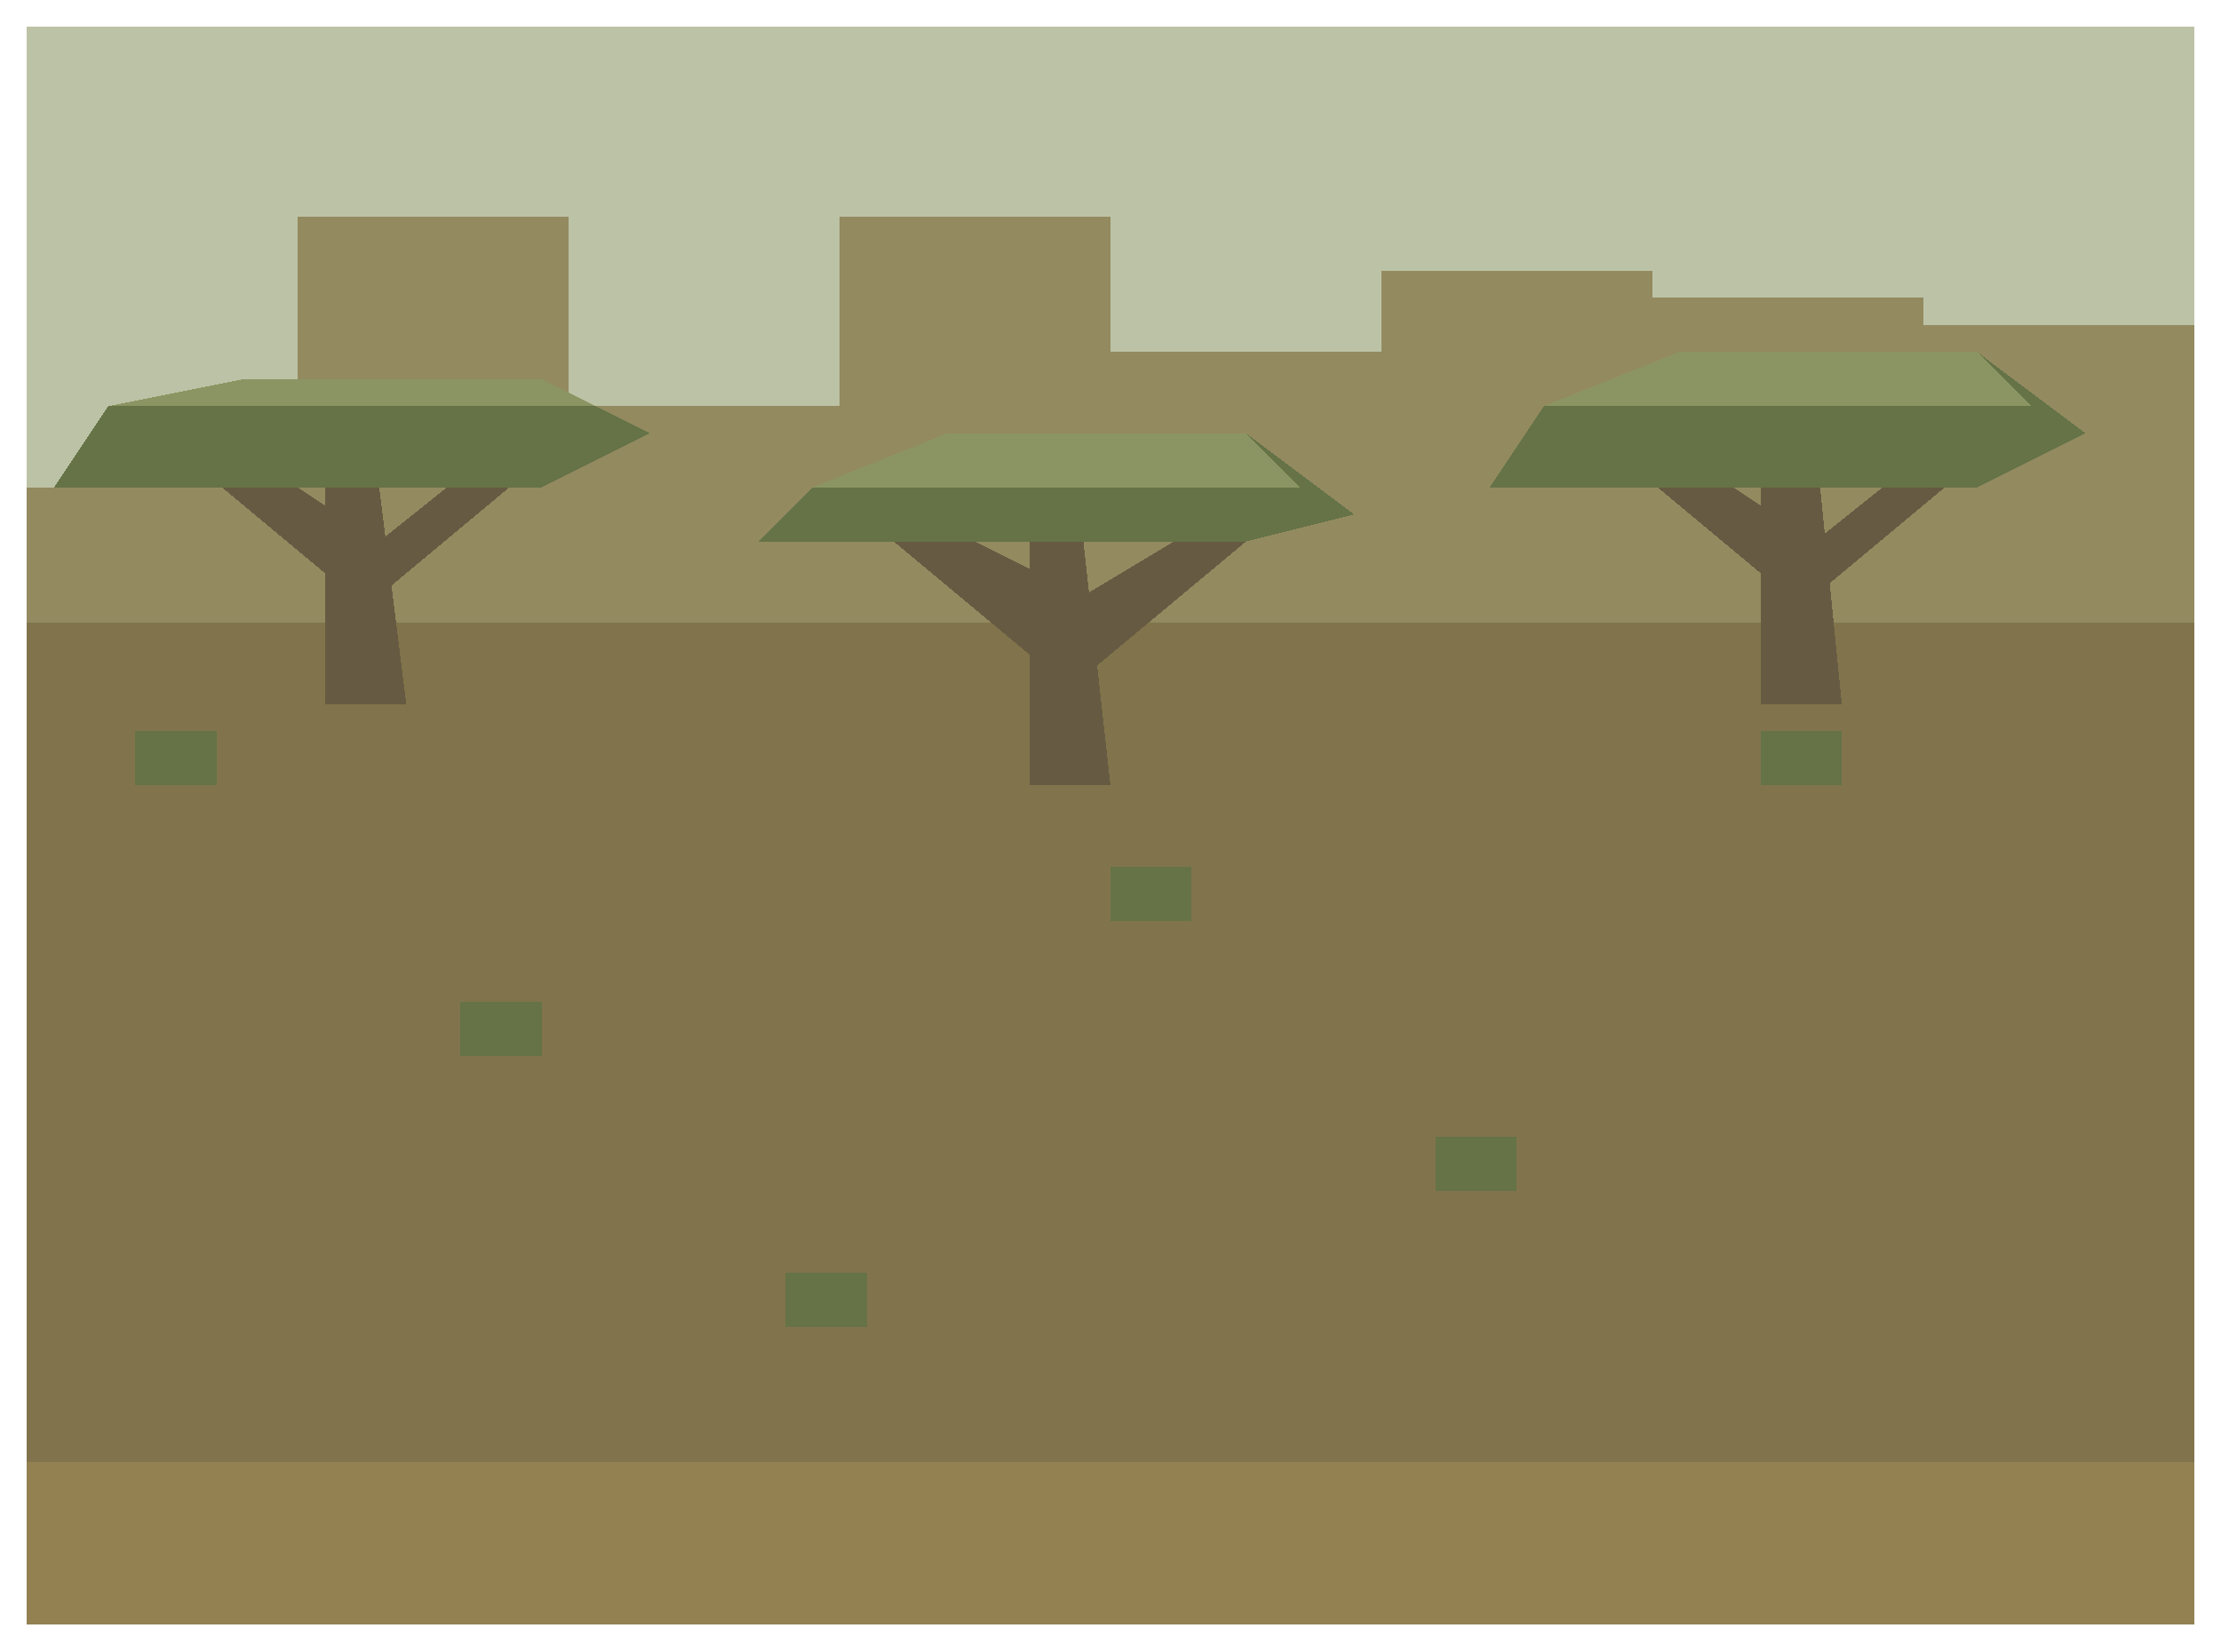
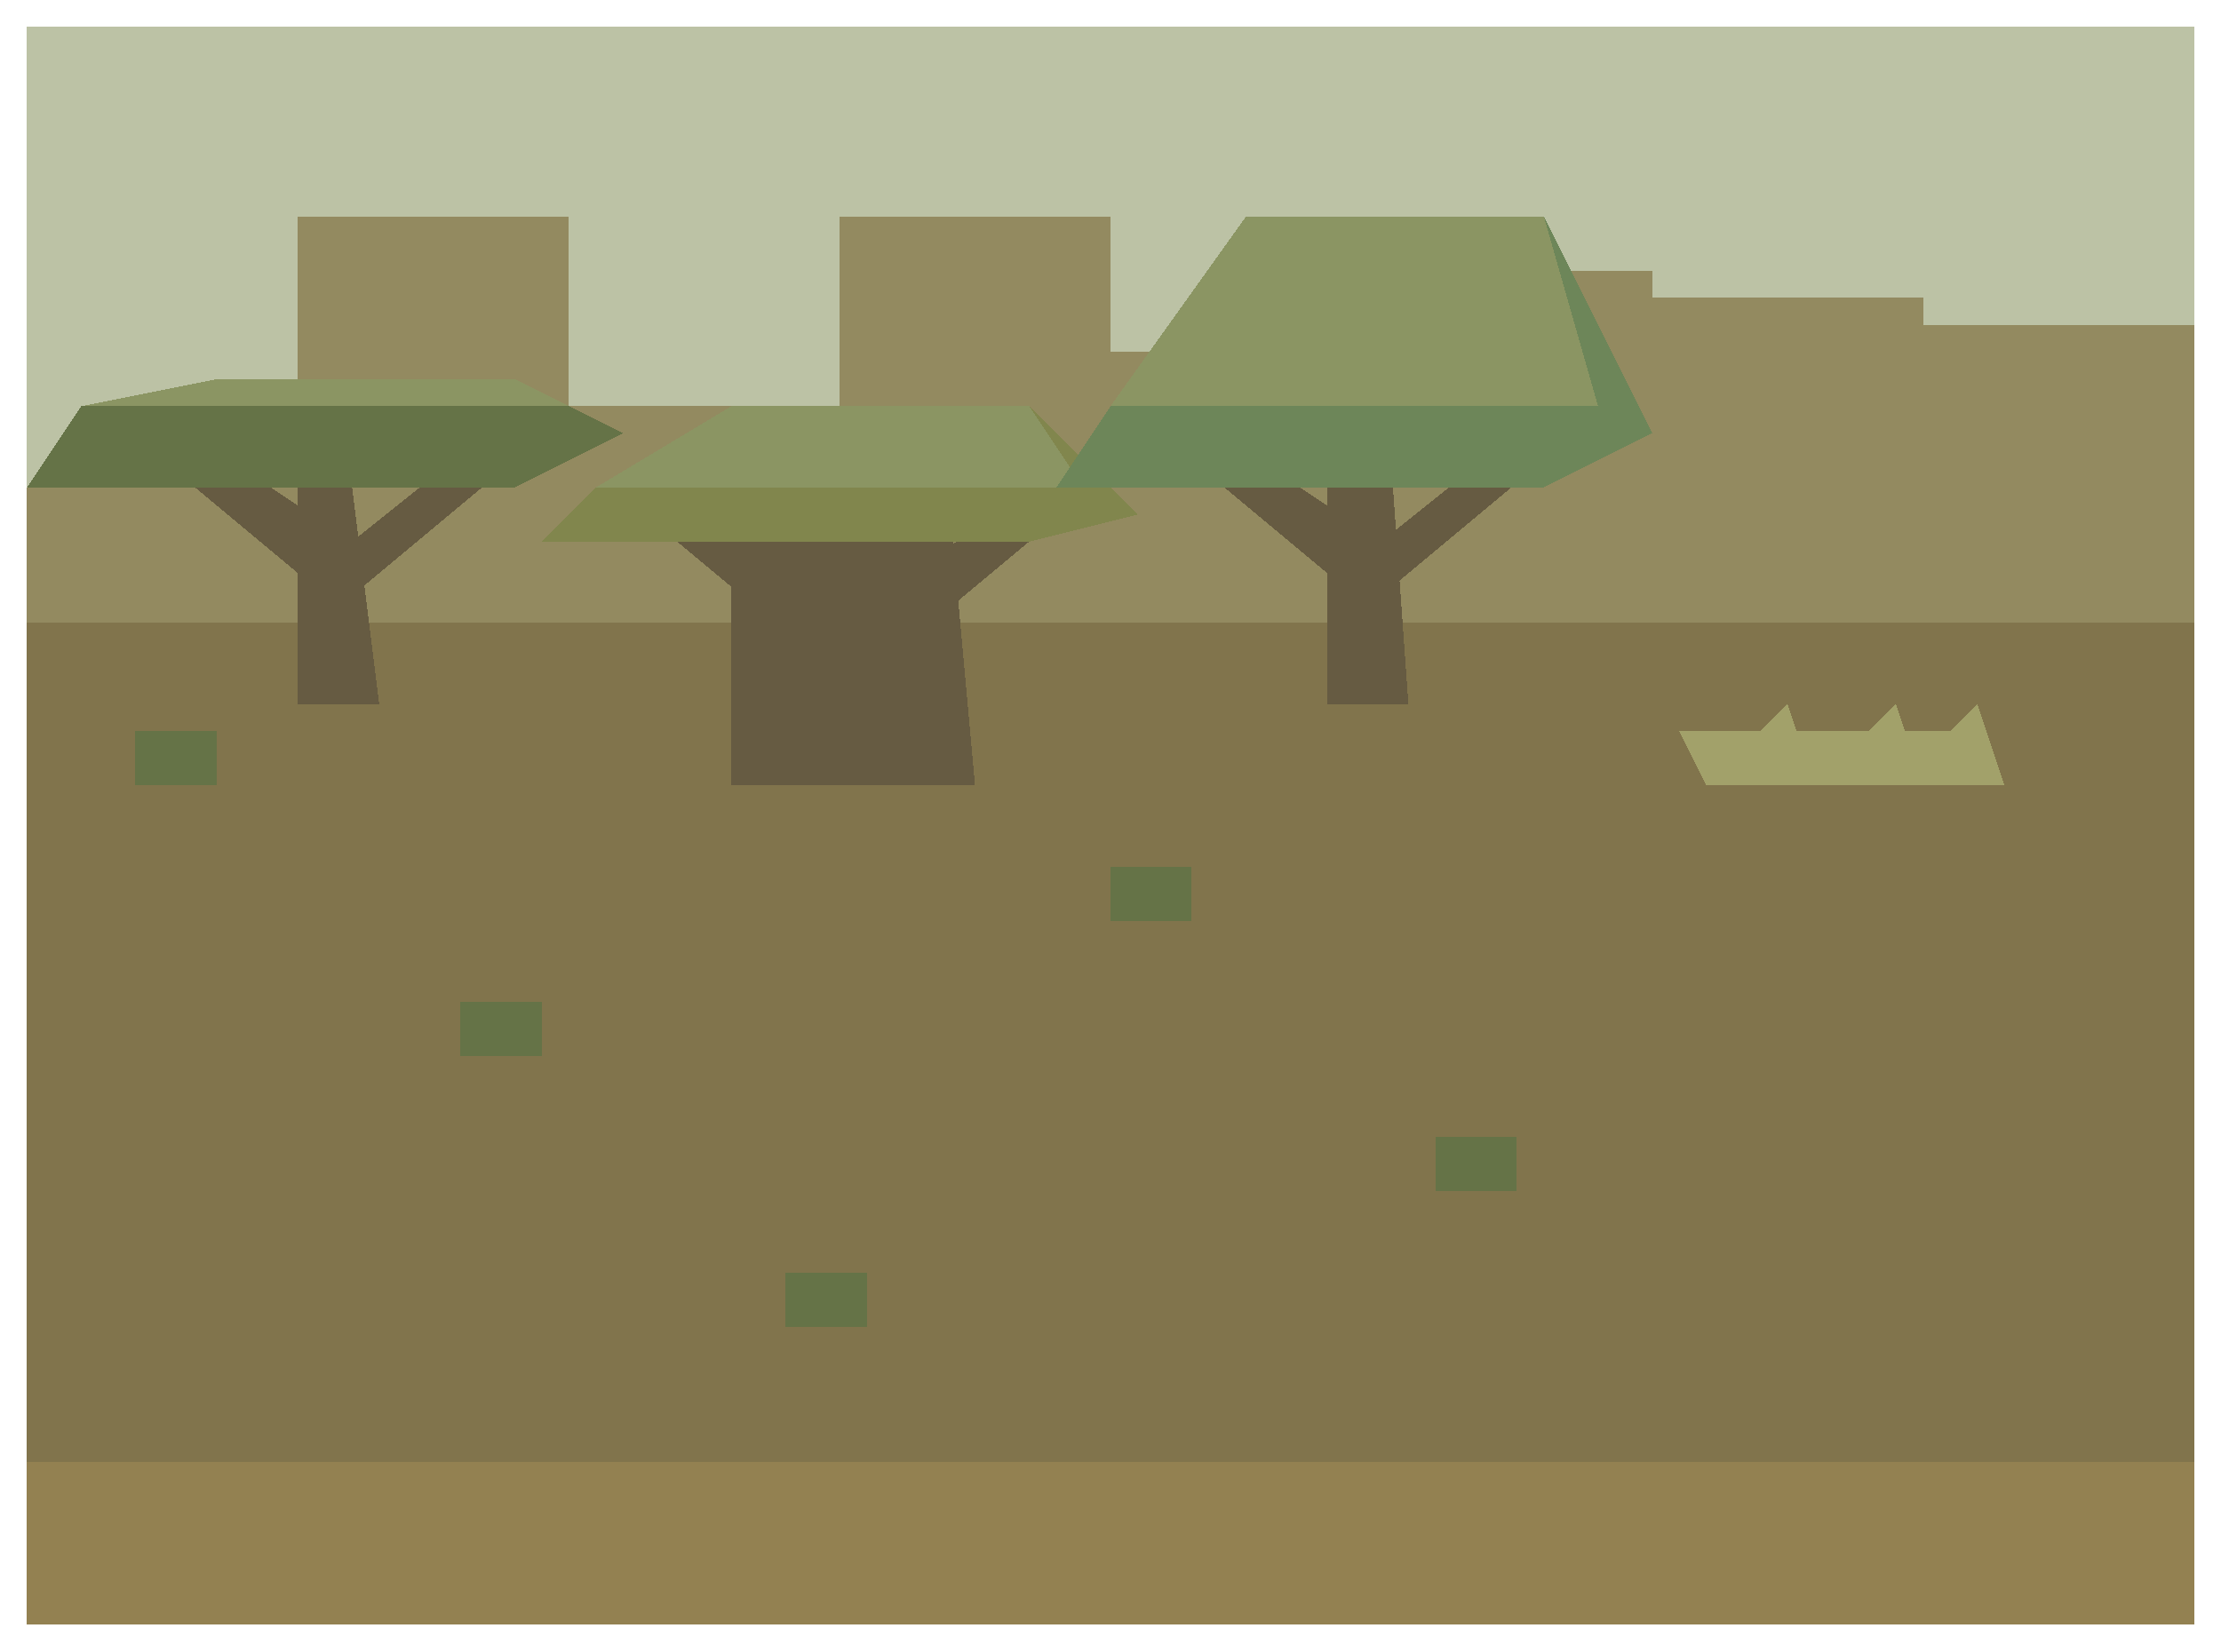
<svg xmlns="http://www.w3.org/2000/svg" width="82" height="61" viewBox="0 0 82 61" shape-rendering="crispEdges" data-template="driving-terrain-local-savanna-mountain" data-anchor-x="1" data-anchor-y="43">
  <g id="sky">
    <polygon points="1,1 81,1 81,23 1,23" fill="#bcc2a5" />
  </g>
  <g id="far">
    <polygon points="1,18 11,18 11,23 1,23" fill="#938a60" />
    <polygon points="11,8 21,8 21,23 11,23" fill="#938a60" />
    <polygon points="11,8 21,8 21,10 11,10" fill="#938a60" />
    <polygon points="21,15 31,15 31,23 21,23" fill="#938a60" />
    <polygon points="31,8 41,8 41,23 31,23" fill="#938a60" />
    <polygon points="31,8 41,8 41,11 31,11" fill="#938a60" />
    <polygon points="41,13 51,13 51,23 41,23" fill="#938a60" />
    <polygon points="41,13 51,13 51,15 41,15" fill="#938a60" />
    <polygon points="51,10 61,10 61,23 51,23" fill="#938a60" />
    <polygon points="51,10 61,10 61,12 51,12" fill="#938a60" />
    <polygon points="61,11 71,11 71,23 61,23" fill="#938a60" />
    <polygon points="61,11 71,11 71,13 61,13" fill="#938a60" />
    <polygon points="71,12 81,12 81,23 71,23" fill="#938a60" />
    <polygon points="71,12 81,12 81,14 71,14" fill="#938a60" />
  </g>
  <g id="ground">
    <polygon points="1,23 81,23 81,60 1,60" fill="#81744c" />
  </g>
  <g id="near">
    <polygon points="1,54 81,54 81,60 1,60" fill="#938151" />
  </g>
  <g id="detail">
    <polygon points="5,29 8,29 8,27 5,27" fill="#657347" />
    <polygon points="17,39 20,39 20,37 17,37" fill="#657347" />
    <polygon points="29,49 32,49 32,47 29,47" fill="#657347" />
    <polygon points="41,34 44,34 44,32 41,32" fill="#657347" />
    <polygon points="53,44 56,44 56,42 53,42" fill="#657347" />
    <polygon points="65,29 68,29 68,27 65,27" fill="#657347" />
  </g>
  <g id="vegetation-acacia">
-     <polygon points="12,26 12,18 14,18 15,26" fill="#665b42" />
-     <polygon points="13,22 7,17 8,16 14,20 19,16 20,17 14,22" fill="#665b42" />
-     <polygon points="2,18 4,15 9,14 20,14 24,16 20,18" fill="#657347" />
-     <polygon points="4,15 9,14 20,14 22,15" fill="#8b9563" />
+     <polygon points="11,26 11,18 13,18 14,26" fill="#665b42" />
+     <polygon points="12,22 6,17 7,16 13,20 18,16 19,17 13,22" fill="#665b42" />
+     <polygon points="1,18 3,15 8,14 19,14 23,16 19,18" fill="#657347" />
+     <polygon points="3,15 8,14 19,14 21,15" fill="#8b9563" />
  </g>
-   <g id="vegetation-acacia">
-     <polygon points="38,29 38,20 40,20 41,29" fill="#665b42" />
-     <polygon points="39,25 33,20 34,19 40,22 45,19 46,20 40,25" fill="#665b42" />
-     <polygon points="28,20 30,18 35,16 46,16 50,19 46,20" fill="#657347" />
-     <polygon points="30,18 35,16 46,16 48,18" fill="#8b9563" />
+   <g id="vegetation-baobab">
+     <polygon points="27,29 27,18 35,18 36,29" fill="#665b42" />
+     <polygon points="31,25 25,20 26,19 32,22 37,19 38,20 32,25" fill="#665b42" />
+     <polygon points="20,20 22,18 27,15 38,15 42,19 38,20" fill="#81864d" />
+     <polygon points="22,18 27,15 38,15 40,18" fill="#8b9563" />
  </g>
-   <g id="vegetation-acacia">
-     <polygon points="65,26 65,16 67,16 68,26" fill="#665b42" />
-     <polygon points="66,22 60,17 61,16 67,20 72,16 73,17 67,22" fill="#665b42" />
-     <polygon points="55,18 57,15 62,13 73,13 77,16 73,18" fill="#657347" />
-     <polygon points="57,15 62,13 73,13 75,15" fill="#8b9563" />
+   <g id="vegetation-mopane">
+     <polygon points="49,26 49,12 51,12 52,26" fill="#665b42" />
+     <polygon points="50,22 44,17 45,16 51,20 56,16 57,17 51,22" fill="#665b42" />
+     <polygon points="39,18 41,15 46,8 57,8 61,16 57,18" fill="#6d8659" />
+     <polygon points="41,15 46,8 57,8 59,15" fill="#8b9563" />
+   </g>
+   <g id="vegetation-grass">
+     <polygon points="63,29 62,27 65,27 66,26 67,29" fill="#a2a16a" />
+     <polygon points="67,29 66,27 69,27 70,26 71,29" fill="#a2a16a" />
+     <polygon points="70,29 69,27 72,27 73,26 74,29" fill="#a2a16a" />
  </g>
</svg>
